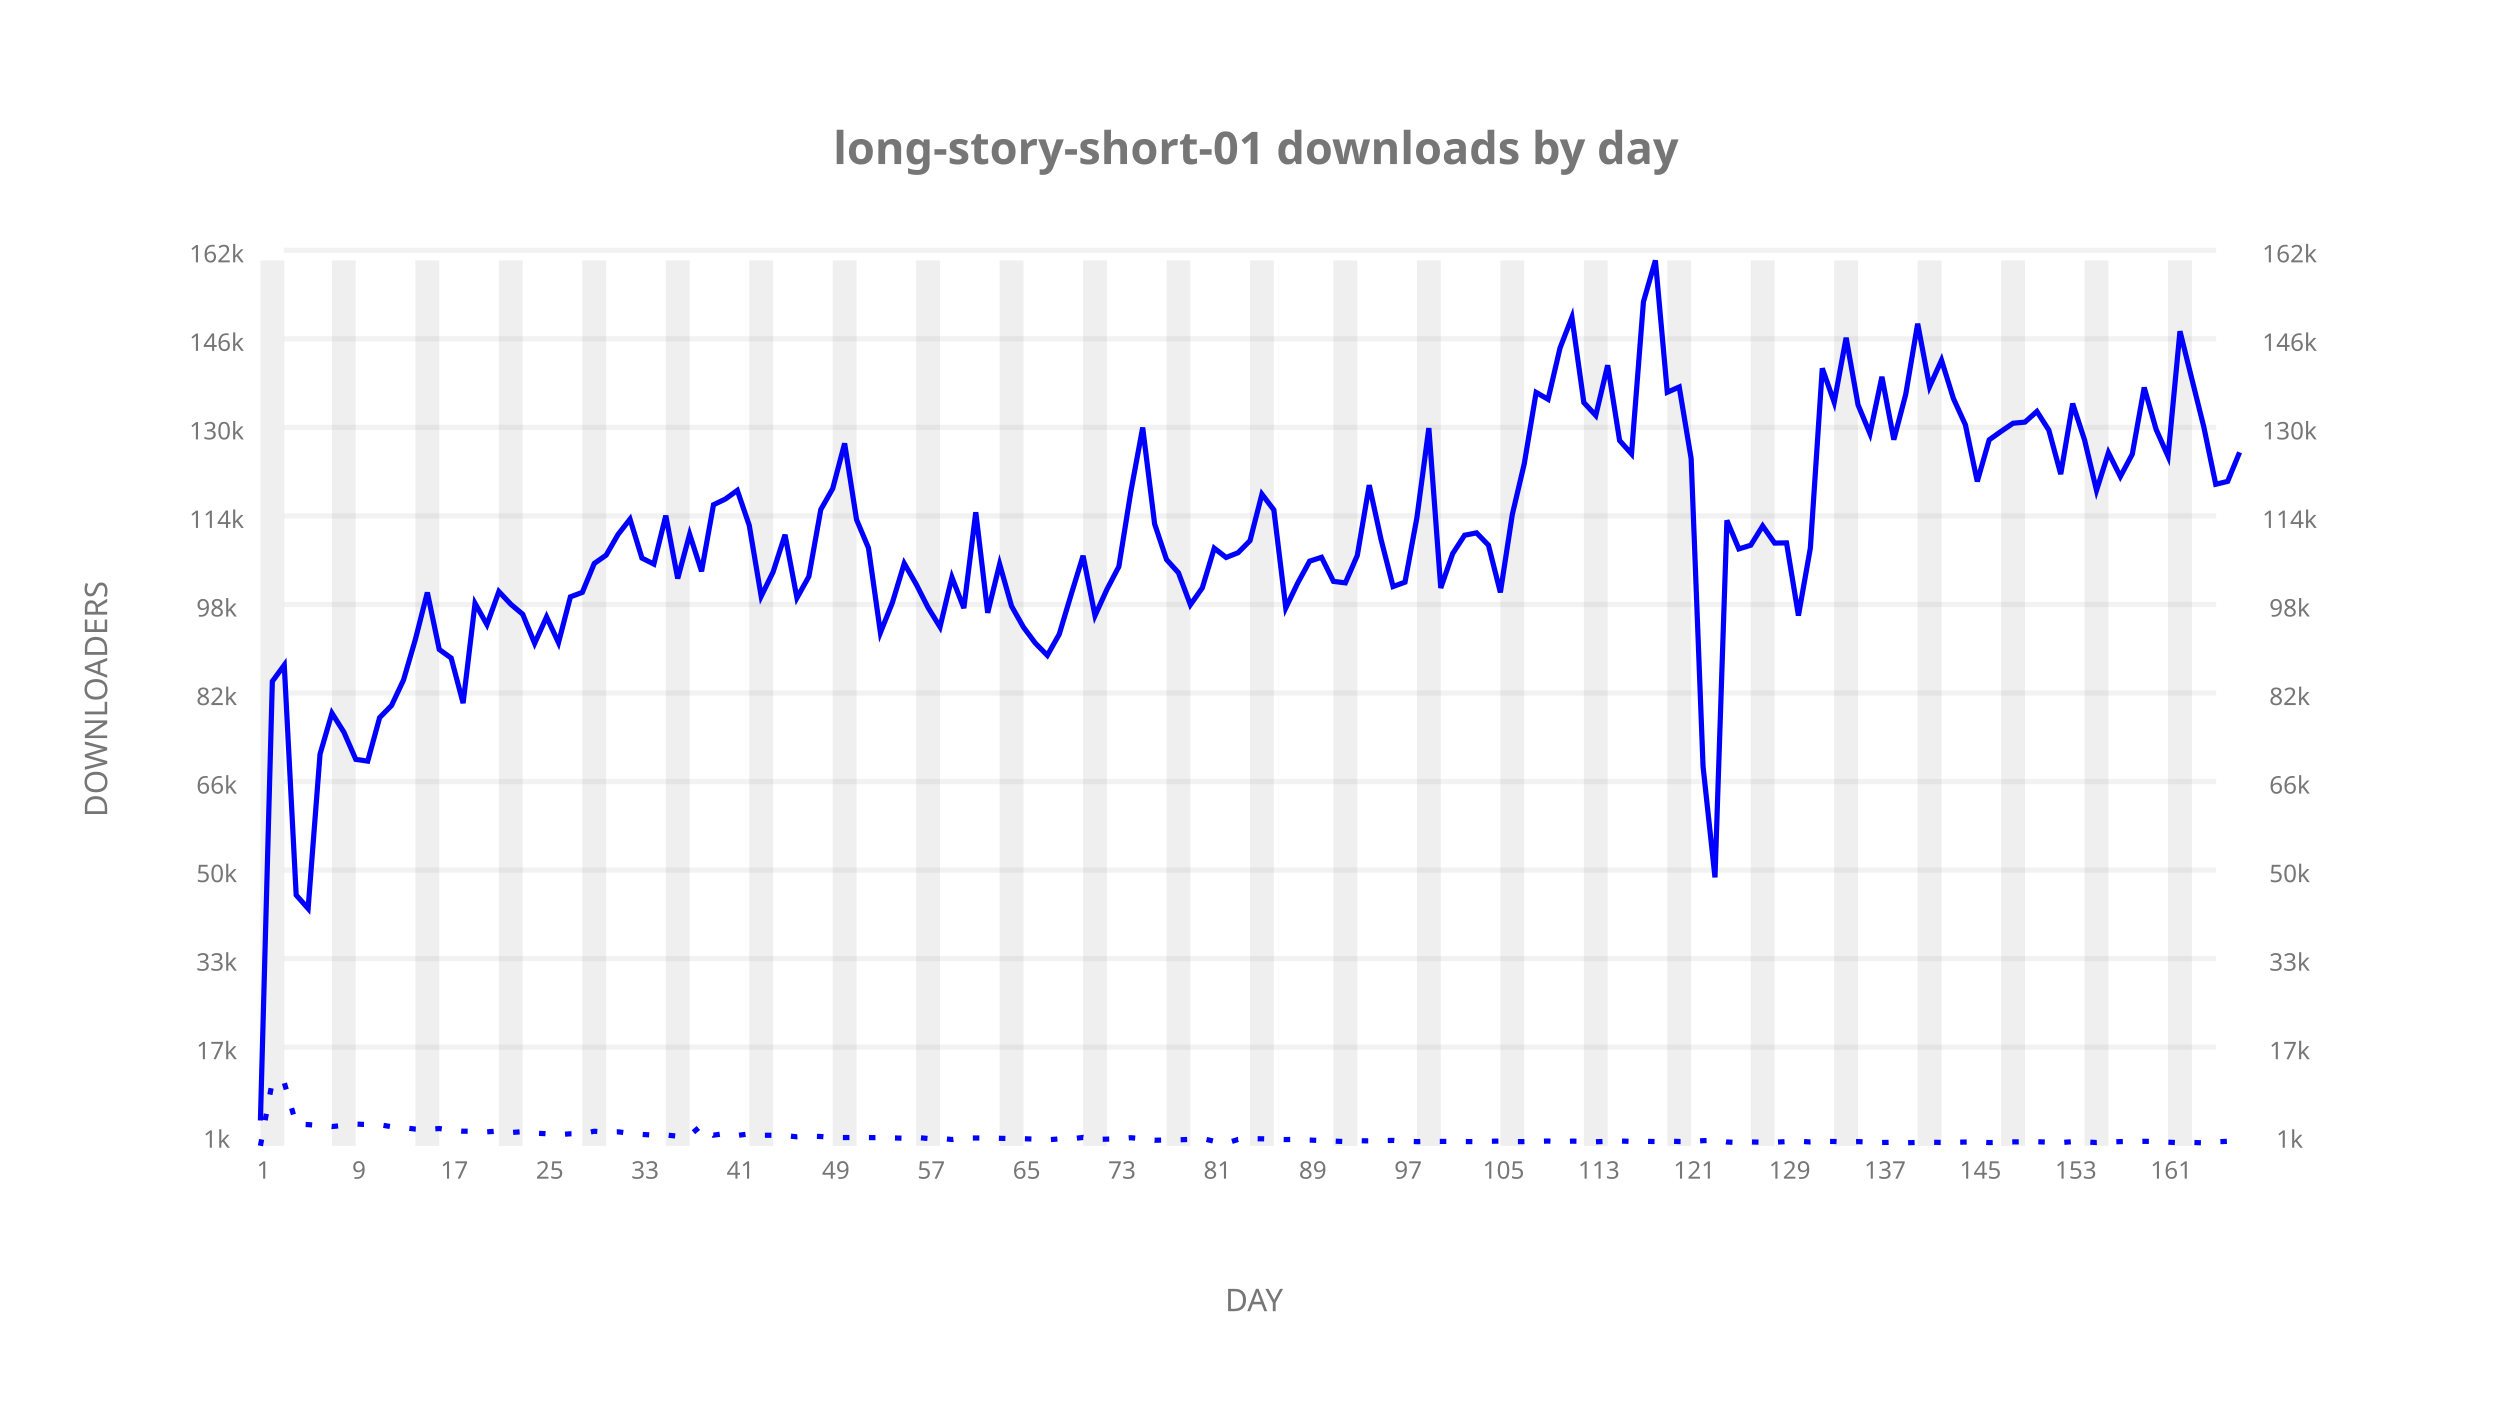
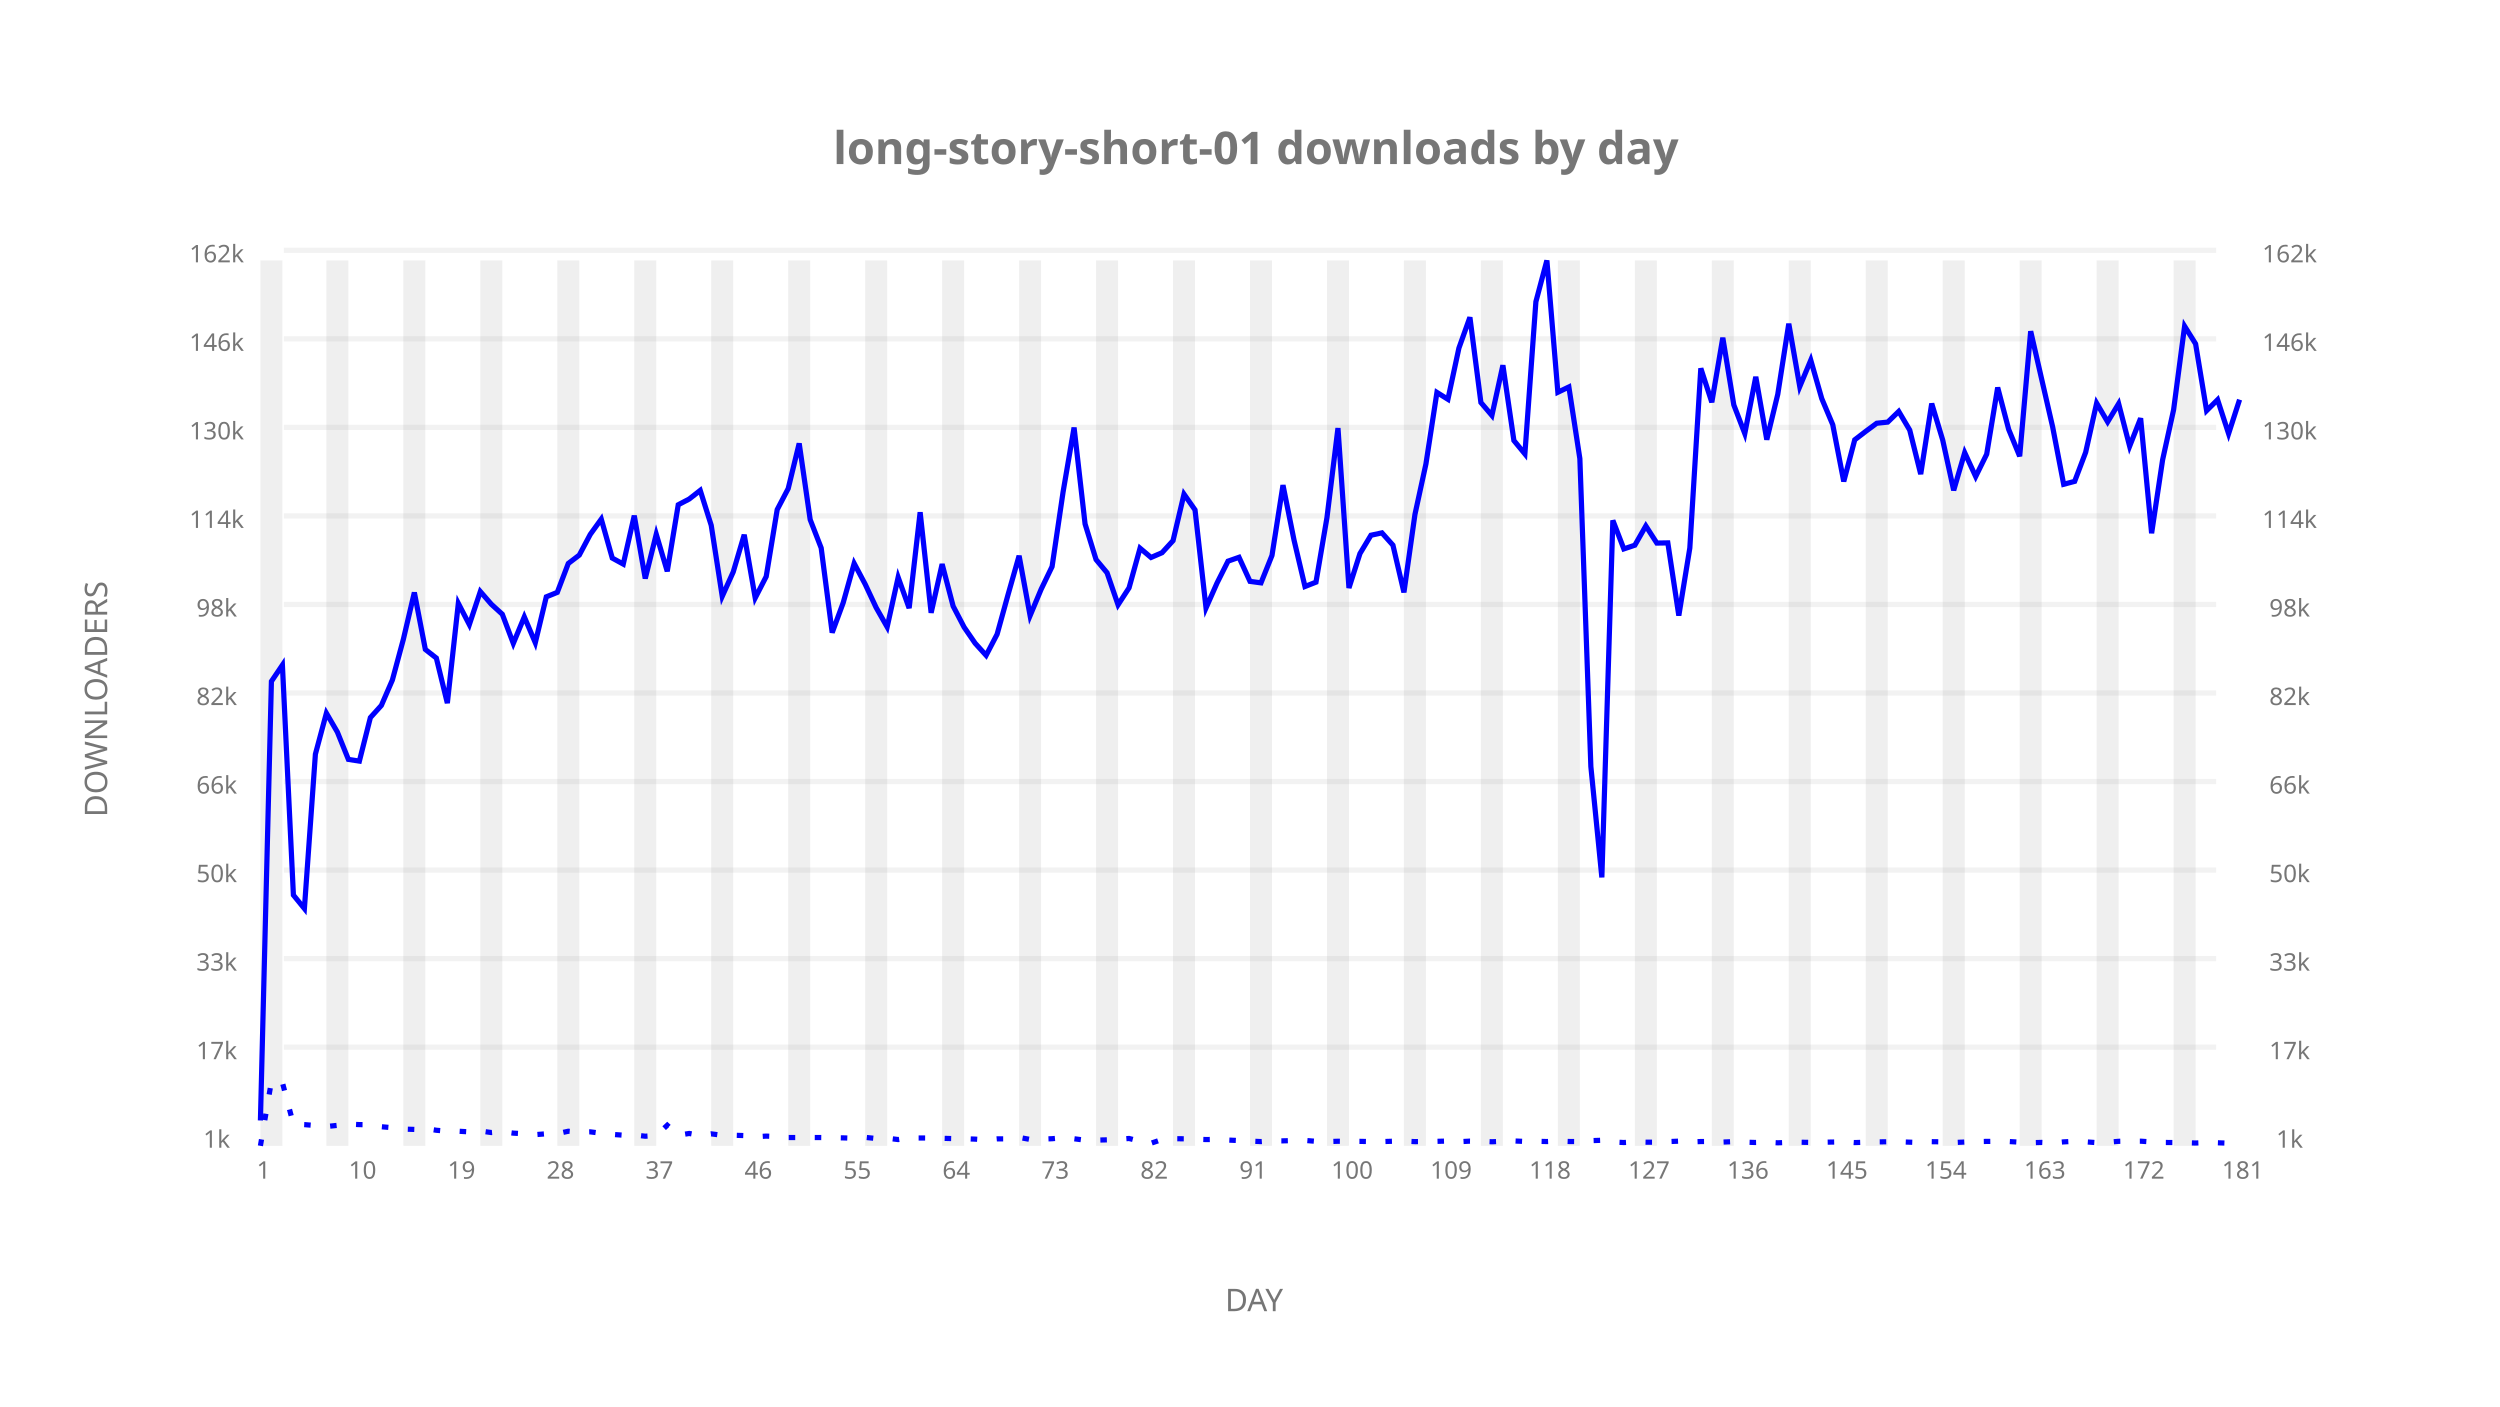
<svg xmlns="http://www.w3.org/2000/svg" xml:space="preserve" id="long-story-short-01-downloads-by-day-day" x="0px" y="0px" width="1920px" height="1080px" viewBox="0 0 1920 1080" enable-background="new 0 0 1920 1080" role="img">
  <g id="annotations">
    <text x="960" y="126" font-family="Atkinson Hyperlegible" font-size="26pt" text-anchor="middle" text-align="center" font-weight="600" font-style="normal" style="fill:rgb(118,118,118); fill-opacity:1; stroke:rgb(118,118,118); stroke-opacity:0; stroke-width:0.5"> long-story-short-01 downloads by day</text>
    <g id="axes-lines">
      <text x="960" y="1007" font-family="Atkinson Hyperlegible" font-size="18pt" text-anchor="middle" text-align="center" font-weight="500" font-style="normal" style="fill:rgb(118,118,118); fill-opacity:1; stroke:rgb(118,118,118); stroke-opacity:0; stroke-width:0.5"> DAY</text>
      <text x="73" y="540" font-family="Atkinson Hyperlegible" font-size="18pt" text-anchor="middle" text-align="center" dominant-baseline="central" font-weight="500" font-style="normal" style="fill:rgb(118,118,118); fill-opacity:1; stroke:rgb(118,118,118); stroke-opacity:0; stroke-width:0.5" transform="rotate(-90,73,540)"> DOWNLOADERS</text>
    </g>
    <g id="tic-y-label-lines">
      <line x1="218" y1="804.234" x2="1702" y2="804.234" style="fill:rgb(0,0,255); fill-opacity:0; stroke:rgb(242,242,242); stroke-opacity:1; stroke-width:4" />
      <line x1="218" y1="736.234" x2="1702" y2="736.234" style="fill:rgb(0,0,255); fill-opacity:0; stroke:rgb(242,242,242); stroke-opacity:1; stroke-width:4" />
      <line x1="218" y1="668.234" x2="1702" y2="668.234" style="fill:rgb(0,0,255); fill-opacity:0; stroke:rgb(242,242,242); stroke-opacity:1; stroke-width:4" />
      <line x1="218" y1="600.234" x2="1702" y2="600.234" style="fill:rgb(0,0,255); fill-opacity:0; stroke:rgb(242,242,242); stroke-opacity:1; stroke-width:4" />
      <line x1="218" y1="532.234" x2="1702" y2="532.234" style="fill:rgb(0,0,255); fill-opacity:0; stroke:rgb(242,242,242); stroke-opacity:1; stroke-width:4" />
      <line x1="218" y1="464.234" x2="1702" y2="464.234" style="fill:rgb(0,0,255); fill-opacity:0; stroke:rgb(242,242,242); stroke-opacity:1; stroke-width:4" />
      <line x1="218" y1="396.234" x2="1702" y2="396.234" style="fill:rgb(0,0,255); fill-opacity:0; stroke:rgb(242,242,242); stroke-opacity:1; stroke-width:4" />
      <line x1="218" y1="328.234" x2="1702" y2="328.234" style="fill:rgb(0,0,255); fill-opacity:0; stroke:rgb(242,242,242); stroke-opacity:1; stroke-width:4" />
      <line x1="218" y1="260.234" x2="1702" y2="260.234" style="fill:rgb(0,0,255); fill-opacity:0; stroke:rgb(242,242,242); stroke-opacity:1; stroke-width:4" />
      <line x1="218" y1="192.234" x2="1702" y2="192.234" style="fill:rgb(0,0,255); fill-opacity:0; stroke:rgb(242,242,242); stroke-opacity:1; stroke-width:4" />
    </g>
    <g id="tic-x-labels">
      <text x="200" y="898" font-family="Atkinson Hyperlegible" font-size="14pt" text-anchor="middle" text-align="center" dominant-baseline="central" font-weight="400" font-style="normal" style="fill:rgb(118,118,118); fill-opacity:1; stroke:rgb(118,118,118); stroke-opacity:0; stroke-width:0.5"> 1</text>
-       <text x="273.253" y="898" font-family="Atkinson Hyperlegible" font-size="14pt" text-anchor="middle" text-align="center" dominant-baseline="central" font-weight="400" font-style="normal" style="fill:rgb(118,118,118); fill-opacity:1; stroke:rgb(118,118,118); stroke-opacity:0; stroke-width:0.5"> 9</text>
-       <text x="346.506" y="898" font-family="Atkinson Hyperlegible" font-size="14pt" text-anchor="middle" text-align="center" dominant-baseline="central" font-weight="400" font-style="normal" style="fill:rgb(118,118,118); fill-opacity:1; stroke:rgb(118,118,118); stroke-opacity:0; stroke-width:0.5"> 17</text>
-       <text x="419.759" y="898" font-family="Atkinson Hyperlegible" font-size="14pt" text-anchor="middle" text-align="center" dominant-baseline="central" font-weight="400" font-style="normal" style="fill:rgb(118,118,118); fill-opacity:1; stroke:rgb(118,118,118); stroke-opacity:0; stroke-width:0.5"> 25</text>
-       <text x="493.012" y="898" font-family="Atkinson Hyperlegible" font-size="14pt" text-anchor="middle" text-align="center" dominant-baseline="central" font-weight="400" font-style="normal" style="fill:rgb(118,118,118); fill-opacity:1; stroke:rgb(118,118,118); stroke-opacity:0; stroke-width:0.5"> 33</text>
-       <text x="566.265" y="898" font-family="Atkinson Hyperlegible" font-size="14pt" text-anchor="middle" text-align="center" dominant-baseline="central" font-weight="400" font-style="normal" style="fill:rgb(118,118,118); fill-opacity:1; stroke:rgb(118,118,118); stroke-opacity:0; stroke-width:0.5"> 41</text>
-       <text x="639.518" y="898" font-family="Atkinson Hyperlegible" font-size="14pt" text-anchor="middle" text-align="center" dominant-baseline="central" font-weight="400" font-style="normal" style="fill:rgb(118,118,118); fill-opacity:1; stroke:rgb(118,118,118); stroke-opacity:0; stroke-width:0.5"> 49</text>
-       <text x="712.771" y="898" font-family="Atkinson Hyperlegible" font-size="14pt" text-anchor="middle" text-align="center" dominant-baseline="central" font-weight="400" font-style="normal" style="fill:rgb(118,118,118); fill-opacity:1; stroke:rgb(118,118,118); stroke-opacity:0; stroke-width:0.5"> 57</text>
-       <text x="786.024" y="898" font-family="Atkinson Hyperlegible" font-size="14pt" text-anchor="middle" text-align="center" dominant-baseline="central" font-weight="400" font-style="normal" style="fill:rgb(118,118,118); fill-opacity:1; stroke:rgb(118,118,118); stroke-opacity:0; stroke-width:0.5"> 65</text>
-       <text x="859.277" y="898" font-family="Atkinson Hyperlegible" font-size="14pt" text-anchor="middle" text-align="center" dominant-baseline="central" font-weight="400" font-style="normal" style="fill:rgb(118,118,118); fill-opacity:1; stroke:rgb(118,118,118); stroke-opacity:0; stroke-width:0.5"> 73</text>
-       <text x="932.53" y="898" font-family="Atkinson Hyperlegible" font-size="14pt" text-anchor="middle" text-align="center" dominant-baseline="central" font-weight="400" font-style="normal" style="fill:rgb(118,118,118); fill-opacity:1; stroke:rgb(118,118,118); stroke-opacity:0; stroke-width:0.5"> 81</text>
-       <text x="1005.783" y="898" font-family="Atkinson Hyperlegible" font-size="14pt" text-anchor="middle" text-align="center" dominant-baseline="central" font-weight="400" font-style="normal" style="fill:rgb(118,118,118); fill-opacity:1; stroke:rgb(118,118,118); stroke-opacity:0; stroke-width:0.5"> 89</text>
-       <text x="1079.036" y="898" font-family="Atkinson Hyperlegible" font-size="14pt" text-anchor="middle" text-align="center" dominant-baseline="central" font-weight="400" font-style="normal" style="fill:rgb(118,118,118); fill-opacity:1; stroke:rgb(118,118,118); stroke-opacity:0; stroke-width:0.5"> 97</text>
-       <text x="1152.289" y="898" font-family="Atkinson Hyperlegible" font-size="14pt" text-anchor="middle" text-align="center" dominant-baseline="central" font-weight="400" font-style="normal" style="fill:rgb(118,118,118); fill-opacity:1; stroke:rgb(118,118,118); stroke-opacity:0; stroke-width:0.5"> 105</text>
-       <text x="1225.542" y="898" font-family="Atkinson Hyperlegible" font-size="14pt" text-anchor="middle" text-align="center" dominant-baseline="central" font-weight="400" font-style="normal" style="fill:rgb(118,118,118); fill-opacity:1; stroke:rgb(118,118,118); stroke-opacity:0; stroke-width:0.5"> 113</text>
-       <text x="1298.795" y="898" font-family="Atkinson Hyperlegible" font-size="14pt" text-anchor="middle" text-align="center" dominant-baseline="central" font-weight="400" font-style="normal" style="fill:rgb(118,118,118); fill-opacity:1; stroke:rgb(118,118,118); stroke-opacity:0; stroke-width:0.5"> 121</text>
-       <text x="1372.048" y="898" font-family="Atkinson Hyperlegible" font-size="14pt" text-anchor="middle" text-align="center" dominant-baseline="central" font-weight="400" font-style="normal" style="fill:rgb(118,118,118); fill-opacity:1; stroke:rgb(118,118,118); stroke-opacity:0; stroke-width:0.5"> 129</text>
-       <text x="1445.301" y="898" font-family="Atkinson Hyperlegible" font-size="14pt" text-anchor="middle" text-align="center" dominant-baseline="central" font-weight="400" font-style="normal" style="fill:rgb(118,118,118); fill-opacity:1; stroke:rgb(118,118,118); stroke-opacity:0; stroke-width:0.5"> 137</text>
-       <text x="1518.554" y="898" font-family="Atkinson Hyperlegible" font-size="14pt" text-anchor="middle" text-align="center" dominant-baseline="central" font-weight="400" font-style="normal" style="fill:rgb(118,118,118); fill-opacity:1; stroke:rgb(118,118,118); stroke-opacity:0; stroke-width:0.5"> 145</text>
-       <text x="1591.807" y="898" font-family="Atkinson Hyperlegible" font-size="14pt" text-anchor="middle" text-align="center" dominant-baseline="central" font-weight="400" font-style="normal" style="fill:rgb(118,118,118); fill-opacity:1; stroke:rgb(118,118,118); stroke-opacity:0; stroke-width:0.5"> 153</text>
-       <text x="1665.06" y="898" font-family="Atkinson Hyperlegible" font-size="14pt" text-anchor="middle" text-align="center" dominant-baseline="central" font-weight="400" font-style="normal" style="fill:rgb(118,118,118); fill-opacity:1; stroke:rgb(118,118,118); stroke-opacity:0; stroke-width:0.5"> 161</text>
+       <text x="276" y="898" font-family="Atkinson Hyperlegible" font-size="14pt" text-anchor="middle" text-align="center" dominant-baseline="central" font-weight="400" font-style="normal" style="fill:rgb(118,118,118); fill-opacity:1; stroke:rgb(118,118,118); stroke-opacity:0; stroke-width:0.5"> 10</text>
+       <text x="352" y="898" font-family="Atkinson Hyperlegible" font-size="14pt" text-anchor="middle" text-align="center" dominant-baseline="central" font-weight="400" font-style="normal" style="fill:rgb(118,118,118); fill-opacity:1; stroke:rgb(118,118,118); stroke-opacity:0; stroke-width:0.5"> 19</text>
+       <text x="428" y="898" font-family="Atkinson Hyperlegible" font-size="14pt" text-anchor="middle" text-align="center" dominant-baseline="central" font-weight="400" font-style="normal" style="fill:rgb(118,118,118); fill-opacity:1; stroke:rgb(118,118,118); stroke-opacity:0; stroke-width:0.5"> 28</text>
+       <text x="504" y="898" font-family="Atkinson Hyperlegible" font-size="14pt" text-anchor="middle" text-align="center" dominant-baseline="central" font-weight="400" font-style="normal" style="fill:rgb(118,118,118); fill-opacity:1; stroke:rgb(118,118,118); stroke-opacity:0; stroke-width:0.5"> 37</text>
+       <text x="580" y="898" font-family="Atkinson Hyperlegible" font-size="14pt" text-anchor="middle" text-align="center" dominant-baseline="central" font-weight="400" font-style="normal" style="fill:rgb(118,118,118); fill-opacity:1; stroke:rgb(118,118,118); stroke-opacity:0; stroke-width:0.5"> 46</text>
+       <text x="656" y="898" font-family="Atkinson Hyperlegible" font-size="14pt" text-anchor="middle" text-align="center" dominant-baseline="central" font-weight="400" font-style="normal" style="fill:rgb(118,118,118); fill-opacity:1; stroke:rgb(118,118,118); stroke-opacity:0; stroke-width:0.5"> 55</text>
+       <text x="732" y="898" font-family="Atkinson Hyperlegible" font-size="14pt" text-anchor="middle" text-align="center" dominant-baseline="central" font-weight="400" font-style="normal" style="fill:rgb(118,118,118); fill-opacity:1; stroke:rgb(118,118,118); stroke-opacity:0; stroke-width:0.5"> 64</text>
+       <text x="808" y="898" font-family="Atkinson Hyperlegible" font-size="14pt" text-anchor="middle" text-align="center" dominant-baseline="central" font-weight="400" font-style="normal" style="fill:rgb(118,118,118); fill-opacity:1; stroke:rgb(118,118,118); stroke-opacity:0; stroke-width:0.5"> 73</text>
+       <text x="884" y="898" font-family="Atkinson Hyperlegible" font-size="14pt" text-anchor="middle" text-align="center" dominant-baseline="central" font-weight="400" font-style="normal" style="fill:rgb(118,118,118); fill-opacity:1; stroke:rgb(118,118,118); stroke-opacity:0; stroke-width:0.5"> 82</text>
+       <text x="960" y="898" font-family="Atkinson Hyperlegible" font-size="14pt" text-anchor="middle" text-align="center" dominant-baseline="central" font-weight="400" font-style="normal" style="fill:rgb(118,118,118); fill-opacity:1; stroke:rgb(118,118,118); stroke-opacity:0; stroke-width:0.5"> 91</text>
+       <text x="1036" y="898" font-family="Atkinson Hyperlegible" font-size="14pt" text-anchor="middle" text-align="center" dominant-baseline="central" font-weight="400" font-style="normal" style="fill:rgb(118,118,118); fill-opacity:1; stroke:rgb(118,118,118); stroke-opacity:0; stroke-width:0.5"> 100</text>
+       <text x="1112" y="898" font-family="Atkinson Hyperlegible" font-size="14pt" text-anchor="middle" text-align="center" dominant-baseline="central" font-weight="400" font-style="normal" style="fill:rgb(118,118,118); fill-opacity:1; stroke:rgb(118,118,118); stroke-opacity:0; stroke-width:0.5"> 109</text>
+       <text x="1188" y="898" font-family="Atkinson Hyperlegible" font-size="14pt" text-anchor="middle" text-align="center" dominant-baseline="central" font-weight="400" font-style="normal" style="fill:rgb(118,118,118); fill-opacity:1; stroke:rgb(118,118,118); stroke-opacity:0; stroke-width:0.5"> 118</text>
+       <text x="1264" y="898" font-family="Atkinson Hyperlegible" font-size="14pt" text-anchor="middle" text-align="center" dominant-baseline="central" font-weight="400" font-style="normal" style="fill:rgb(118,118,118); fill-opacity:1; stroke:rgb(118,118,118); stroke-opacity:0; stroke-width:0.5"> 127</text>
+       <text x="1340" y="898" font-family="Atkinson Hyperlegible" font-size="14pt" text-anchor="middle" text-align="center" dominant-baseline="central" font-weight="400" font-style="normal" style="fill:rgb(118,118,118); fill-opacity:1; stroke:rgb(118,118,118); stroke-opacity:0; stroke-width:0.5"> 136</text>
+       <text x="1416" y="898" font-family="Atkinson Hyperlegible" font-size="14pt" text-anchor="middle" text-align="center" dominant-baseline="central" font-weight="400" font-style="normal" style="fill:rgb(118,118,118); fill-opacity:1; stroke:rgb(118,118,118); stroke-opacity:0; stroke-width:0.5"> 145</text>
+       <text x="1492" y="898" font-family="Atkinson Hyperlegible" font-size="14pt" text-anchor="middle" text-align="center" dominant-baseline="central" font-weight="400" font-style="normal" style="fill:rgb(118,118,118); fill-opacity:1; stroke:rgb(118,118,118); stroke-opacity:0; stroke-width:0.5"> 154</text>
+       <text x="1568" y="898" font-family="Atkinson Hyperlegible" font-size="14pt" text-anchor="middle" text-align="center" dominant-baseline="central" font-weight="400" font-style="normal" style="fill:rgb(118,118,118); fill-opacity:1; stroke:rgb(118,118,118); stroke-opacity:0; stroke-width:0.5"> 163</text>
+       <text x="1644" y="898" font-family="Atkinson Hyperlegible" font-size="14pt" text-anchor="middle" text-align="center" dominant-baseline="central" font-weight="400" font-style="normal" style="fill:rgb(118,118,118); fill-opacity:1; stroke:rgb(118,118,118); stroke-opacity:0; stroke-width:0.5"> 172</text>
+       <text x="1720" y="898" font-family="Atkinson Hyperlegible" font-size="14pt" text-anchor="middle" text-align="center" dominant-baseline="central" font-weight="400" font-style="normal" style="fill:rgb(118,118,118); fill-opacity:1; stroke:rgb(118,118,118); stroke-opacity:0; stroke-width:0.5"> 181</text>
    </g>
    <g id="tic-y-labels">
      <text x="164" y="874.234" font-family="Atkinson Hyperlegible" font-size="14pt" text-anchor="middle" text-align="center" dominant-baseline="central" font-weight="400" font-style="normal" style="fill:rgb(118,118,118); fill-opacity:1; stroke:rgb(118,118,118); stroke-opacity:0; stroke-width:0.5"> 1k</text>
      <text x="1756" y="874.234" font-family="Atkinson Hyperlegible" font-size="14pt" text-anchor="middle" text-align="center" dominant-baseline="central" font-weight="400" font-style="normal" style="fill:rgb(118,118,118); fill-opacity:1; stroke:rgb(118,118,118); stroke-opacity:0; stroke-width:0.5"> 1k</text>
      <text x="164" y="806.234" font-family="Atkinson Hyperlegible" font-size="14pt" text-anchor="middle" text-align="center" dominant-baseline="central" font-weight="400" font-style="normal" style="fill:rgb(118,118,118); fill-opacity:1; stroke:rgb(118,118,118); stroke-opacity:0; stroke-width:0.5"> 17k</text>
      <text x="1756" y="806.234" font-family="Atkinson Hyperlegible" font-size="14pt" text-anchor="middle" text-align="center" dominant-baseline="central" font-weight="400" font-style="normal" style="fill:rgb(118,118,118); fill-opacity:1; stroke:rgb(118,118,118); stroke-opacity:0; stroke-width:0.5"> 17k</text>
      <text x="164" y="738.234" font-family="Atkinson Hyperlegible" font-size="14pt" text-anchor="middle" text-align="center" dominant-baseline="central" font-weight="400" font-style="normal" style="fill:rgb(118,118,118); fill-opacity:1; stroke:rgb(118,118,118); stroke-opacity:0; stroke-width:0.5"> 33k</text>
      <text x="1756" y="738.234" font-family="Atkinson Hyperlegible" font-size="14pt" text-anchor="middle" text-align="center" dominant-baseline="central" font-weight="400" font-style="normal" style="fill:rgb(118,118,118); fill-opacity:1; stroke:rgb(118,118,118); stroke-opacity:0; stroke-width:0.5"> 33k</text>
      <text x="164" y="670.234" font-family="Atkinson Hyperlegible" font-size="14pt" text-anchor="middle" text-align="center" dominant-baseline="central" font-weight="400" font-style="normal" style="fill:rgb(118,118,118); fill-opacity:1; stroke:rgb(118,118,118); stroke-opacity:0; stroke-width:0.5"> 50k</text>
      <text x="1756" y="670.234" font-family="Atkinson Hyperlegible" font-size="14pt" text-anchor="middle" text-align="center" dominant-baseline="central" font-weight="400" font-style="normal" style="fill:rgb(118,118,118); fill-opacity:1; stroke:rgb(118,118,118); stroke-opacity:0; stroke-width:0.5"> 50k</text>
      <text x="164" y="602.234" font-family="Atkinson Hyperlegible" font-size="14pt" text-anchor="middle" text-align="center" dominant-baseline="central" font-weight="400" font-style="normal" style="fill:rgb(118,118,118); fill-opacity:1; stroke:rgb(118,118,118); stroke-opacity:0; stroke-width:0.5"> 66k</text>
      <text x="1756" y="602.234" font-family="Atkinson Hyperlegible" font-size="14pt" text-anchor="middle" text-align="center" dominant-baseline="central" font-weight="400" font-style="normal" style="fill:rgb(118,118,118); fill-opacity:1; stroke:rgb(118,118,118); stroke-opacity:0; stroke-width:0.5"> 66k</text>
      <text x="164" y="534.234" font-family="Atkinson Hyperlegible" font-size="14pt" text-anchor="middle" text-align="center" dominant-baseline="central" font-weight="400" font-style="normal" style="fill:rgb(118,118,118); fill-opacity:1; stroke:rgb(118,118,118); stroke-opacity:0; stroke-width:0.5"> 82k</text>
      <text x="1756" y="534.234" font-family="Atkinson Hyperlegible" font-size="14pt" text-anchor="middle" text-align="center" dominant-baseline="central" font-weight="400" font-style="normal" style="fill:rgb(118,118,118); fill-opacity:1; stroke:rgb(118,118,118); stroke-opacity:0; stroke-width:0.5"> 82k</text>
      <text x="164" y="466.234" font-family="Atkinson Hyperlegible" font-size="14pt" text-anchor="middle" text-align="center" dominant-baseline="central" font-weight="400" font-style="normal" style="fill:rgb(118,118,118); fill-opacity:1; stroke:rgb(118,118,118); stroke-opacity:0; stroke-width:0.5"> 98k</text>
      <text x="1756" y="466.234" font-family="Atkinson Hyperlegible" font-size="14pt" text-anchor="middle" text-align="center" dominant-baseline="central" font-weight="400" font-style="normal" style="fill:rgb(118,118,118); fill-opacity:1; stroke:rgb(118,118,118); stroke-opacity:0; stroke-width:0.5"> 98k</text>
      <text x="164" y="398.234" font-family="Atkinson Hyperlegible" font-size="14pt" text-anchor="middle" text-align="center" dominant-baseline="central" font-weight="400" font-style="normal" style="fill:rgb(118,118,118); fill-opacity:1; stroke:rgb(118,118,118); stroke-opacity:0; stroke-width:0.5"> 114k</text>
      <text x="1756" y="398.234" font-family="Atkinson Hyperlegible" font-size="14pt" text-anchor="middle" text-align="center" dominant-baseline="central" font-weight="400" font-style="normal" style="fill:rgb(118,118,118); fill-opacity:1; stroke:rgb(118,118,118); stroke-opacity:0; stroke-width:0.5"> 114k</text>
      <text x="164" y="330.234" font-family="Atkinson Hyperlegible" font-size="14pt" text-anchor="middle" text-align="center" dominant-baseline="central" font-weight="400" font-style="normal" style="fill:rgb(118,118,118); fill-opacity:1; stroke:rgb(118,118,118); stroke-opacity:0; stroke-width:0.5"> 130k</text>
      <text x="1756" y="330.234" font-family="Atkinson Hyperlegible" font-size="14pt" text-anchor="middle" text-align="center" dominant-baseline="central" font-weight="400" font-style="normal" style="fill:rgb(118,118,118); fill-opacity:1; stroke:rgb(118,118,118); stroke-opacity:0; stroke-width:0.5"> 130k</text>
      <text x="164" y="262.234" font-family="Atkinson Hyperlegible" font-size="14pt" text-anchor="middle" text-align="center" dominant-baseline="central" font-weight="400" font-style="normal" style="fill:rgb(118,118,118); fill-opacity:1; stroke:rgb(118,118,118); stroke-opacity:0; stroke-width:0.5"> 146k</text>
      <text x="1756" y="262.234" font-family="Atkinson Hyperlegible" font-size="14pt" text-anchor="middle" text-align="center" dominant-baseline="central" font-weight="400" font-style="normal" style="fill:rgb(118,118,118); fill-opacity:1; stroke:rgb(118,118,118); stroke-opacity:0; stroke-width:0.5"> 146k</text>
      <text x="164" y="194.234" font-family="Atkinson Hyperlegible" font-size="14pt" text-anchor="middle" text-align="center" dominant-baseline="central" font-weight="400" font-style="normal" style="fill:rgb(118,118,118); fill-opacity:1; stroke:rgb(118,118,118); stroke-opacity:0; stroke-width:0.5"> 162k</text>
      <text x="1756" y="194.234" font-family="Atkinson Hyperlegible" font-size="14pt" text-anchor="middle" text-align="center" dominant-baseline="central" font-weight="400" font-style="normal" style="fill:rgb(118,118,118); fill-opacity:1; stroke:rgb(118,118,118); stroke-opacity:0; stroke-width:0.5"> 162k</text>
    </g>
  </g>
  <g id="weekend-bands-long-story-short-01 downloads by day">
-     <rect x="200" y="200" width="18.313" height="680" style="fill:rgb(148,148,148); fill-opacity:0.15; stroke:rgb(148,148,148); stroke-opacity:0; stroke-width:0" />
-     <rect x="254.94" y="200" width="18.313" height="680" style="fill:rgb(148,148,148); fill-opacity:0.15; stroke:rgb(148,148,148); stroke-opacity:0; stroke-width:0" />
-     <rect x="319.036" y="200" width="18.313" height="680" style="fill:rgb(148,148,148); fill-opacity:0.15; stroke:rgb(148,148,148); stroke-opacity:0; stroke-width:0" />
-     <rect x="383.133" y="200" width="18.313" height="680" style="fill:rgb(148,148,148); fill-opacity:0.15; stroke:rgb(148,148,148); stroke-opacity:0; stroke-width:0" />
-     <rect x="447.229" y="200" width="18.313" height="680" style="fill:rgb(148,148,148); fill-opacity:0.15; stroke:rgb(148,148,148); stroke-opacity:0; stroke-width:0" />
-     <rect x="511.325" y="200" width="18.313" height="680" style="fill:rgb(148,148,148); fill-opacity:0.15; stroke:rgb(148,148,148); stroke-opacity:0; stroke-width:0" />
-     <rect x="575.422" y="200" width="18.313" height="680" style="fill:rgb(148,148,148); fill-opacity:0.15; stroke:rgb(148,148,148); stroke-opacity:0; stroke-width:0" />
-     <rect x="639.518" y="200" width="18.313" height="680" style="fill:rgb(148,148,148); fill-opacity:0.15; stroke:rgb(148,148,148); stroke-opacity:0; stroke-width:0" />
-     <rect x="703.614" y="200" width="18.313" height="680" style="fill:rgb(148,148,148); fill-opacity:0.15; stroke:rgb(148,148,148); stroke-opacity:0; stroke-width:0" />
-     <rect x="767.711" y="200" width="18.313" height="680" style="fill:rgb(148,148,148); fill-opacity:0.15; stroke:rgb(148,148,148); stroke-opacity:0; stroke-width:0" />
-     <rect x="831.807" y="200" width="18.313" height="680" style="fill:rgb(148,148,148); fill-opacity:0.15; stroke:rgb(148,148,148); stroke-opacity:0; stroke-width:0" />
-     <rect x="895.904" y="200" width="18.313" height="680" style="fill:rgb(148,148,148); fill-opacity:0.15; stroke:rgb(148,148,148); stroke-opacity:0; stroke-width:0" />
-     <rect x="960" y="200" width="18.313" height="680" style="fill:rgb(148,148,148); fill-opacity:0.15; stroke:rgb(148,148,148); stroke-opacity:0; stroke-width:0" />
-     <rect x="1024.096" y="200" width="18.313" height="680" style="fill:rgb(148,148,148); fill-opacity:0.15; stroke:rgb(148,148,148); stroke-opacity:0; stroke-width:0" />
-     <rect x="1088.193" y="200" width="18.313" height="680" style="fill:rgb(148,148,148); fill-opacity:0.15; stroke:rgb(148,148,148); stroke-opacity:0; stroke-width:0" />
-     <rect x="1152.289" y="200" width="18.313" height="680" style="fill:rgb(148,148,148); fill-opacity:0.15; stroke:rgb(148,148,148); stroke-opacity:0; stroke-width:0" />
-     <rect x="1216.386" y="200" width="18.313" height="680" style="fill:rgb(148,148,148); fill-opacity:0.15; stroke:rgb(148,148,148); stroke-opacity:0; stroke-width:0" />
-     <rect x="1280.482" y="200" width="18.313" height="680" style="fill:rgb(148,148,148); fill-opacity:0.15; stroke:rgb(148,148,148); stroke-opacity:0; stroke-width:0" />
-     <rect x="1344.578" y="200" width="18.313" height="680" style="fill:rgb(148,148,148); fill-opacity:0.15; stroke:rgb(148,148,148); stroke-opacity:0; stroke-width:0" />
-     <rect x="1408.675" y="200" width="18.313" height="680" style="fill:rgb(148,148,148); fill-opacity:0.15; stroke:rgb(148,148,148); stroke-opacity:0; stroke-width:0" />
-     <rect x="1472.771" y="200" width="18.313" height="680" style="fill:rgb(148,148,148); fill-opacity:0.15; stroke:rgb(148,148,148); stroke-opacity:0; stroke-width:0" />
-     <rect x="1536.867" y="200" width="18.313" height="680" style="fill:rgb(148,148,148); fill-opacity:0.15; stroke:rgb(148,148,148); stroke-opacity:0; stroke-width:0" />
-     <rect x="1600.964" y="200" width="18.313" height="680" style="fill:rgb(148,148,148); fill-opacity:0.15; stroke:rgb(148,148,148); stroke-opacity:0; stroke-width:0" />
-     <rect x="1665.06" y="200" width="18.313" height="680" style="fill:rgb(148,148,148); fill-opacity:0.15; stroke:rgb(148,148,148); stroke-opacity:0; stroke-width:0" />
+     <rect x="200" y="200" width="16.889" height="680" style="fill:rgb(148,148,148); fill-opacity:0.15; stroke:rgb(148,148,148); stroke-opacity:0; stroke-width:0" />
+     <rect x="250.667" y="200" width="16.889" height="680" style="fill:rgb(148,148,148); fill-opacity:0.15; stroke:rgb(148,148,148); stroke-opacity:0; stroke-width:0" />
+     <rect x="309.778" y="200" width="16.889" height="680" style="fill:rgb(148,148,148); fill-opacity:0.15; stroke:rgb(148,148,148); stroke-opacity:0; stroke-width:0" />
+     <rect x="368.889" y="200" width="16.889" height="680" style="fill:rgb(148,148,148); fill-opacity:0.15; stroke:rgb(148,148,148); stroke-opacity:0; stroke-width:0" />
+     <rect x="428" y="200" width="16.889" height="680" style="fill:rgb(148,148,148); fill-opacity:0.15; stroke:rgb(148,148,148); stroke-opacity:0; stroke-width:0" />
+     <rect x="487.111" y="200" width="16.889" height="680" style="fill:rgb(148,148,148); fill-opacity:0.15; stroke:rgb(148,148,148); stroke-opacity:0; stroke-width:0" />
+     <rect x="546.222" y="200" width="16.889" height="680" style="fill:rgb(148,148,148); fill-opacity:0.15; stroke:rgb(148,148,148); stroke-opacity:0; stroke-width:0" />
+     <rect x="605.333" y="200" width="16.889" height="680" style="fill:rgb(148,148,148); fill-opacity:0.15; stroke:rgb(148,148,148); stroke-opacity:0; stroke-width:0" />
+     <rect x="664.444" y="200" width="16.889" height="680" style="fill:rgb(148,148,148); fill-opacity:0.15; stroke:rgb(148,148,148); stroke-opacity:0; stroke-width:0" />
+     <rect x="723.556" y="200" width="16.889" height="680" style="fill:rgb(148,148,148); fill-opacity:0.15; stroke:rgb(148,148,148); stroke-opacity:0; stroke-width:0" />
+     <rect x="782.667" y="200" width="16.889" height="680" style="fill:rgb(148,148,148); fill-opacity:0.15; stroke:rgb(148,148,148); stroke-opacity:0; stroke-width:0" />
+     <rect x="841.778" y="200" width="16.889" height="680" style="fill:rgb(148,148,148); fill-opacity:0.15; stroke:rgb(148,148,148); stroke-opacity:0; stroke-width:0" />
+     <rect x="900.889" y="200" width="16.889" height="680" style="fill:rgb(148,148,148); fill-opacity:0.15; stroke:rgb(148,148,148); stroke-opacity:0; stroke-width:0" />
+     <rect x="960" y="200" width="16.889" height="680" style="fill:rgb(148,148,148); fill-opacity:0.15; stroke:rgb(148,148,148); stroke-opacity:0; stroke-width:0" />
+     <rect x="1019.111" y="200" width="16.889" height="680" style="fill:rgb(148,148,148); fill-opacity:0.15; stroke:rgb(148,148,148); stroke-opacity:0; stroke-width:0" />
+     <rect x="1078.222" y="200" width="16.889" height="680" style="fill:rgb(148,148,148); fill-opacity:0.15; stroke:rgb(148,148,148); stroke-opacity:0; stroke-width:0" />
+     <rect x="1137.333" y="200" width="16.889" height="680" style="fill:rgb(148,148,148); fill-opacity:0.15; stroke:rgb(148,148,148); stroke-opacity:0; stroke-width:0" />
+     <rect x="1196.444" y="200" width="16.889" height="680" style="fill:rgb(148,148,148); fill-opacity:0.15; stroke:rgb(148,148,148); stroke-opacity:0; stroke-width:0" />
+     <rect x="1255.556" y="200" width="16.889" height="680" style="fill:rgb(148,148,148); fill-opacity:0.15; stroke:rgb(148,148,148); stroke-opacity:0; stroke-width:0" />
+     <rect x="1314.667" y="200" width="16.889" height="680" style="fill:rgb(148,148,148); fill-opacity:0.15; stroke:rgb(148,148,148); stroke-opacity:0; stroke-width:0" />
+     <rect x="1373.778" y="200" width="16.889" height="680" style="fill:rgb(148,148,148); fill-opacity:0.15; stroke:rgb(148,148,148); stroke-opacity:0; stroke-width:0" />
+     <rect x="1432.889" y="200" width="16.889" height="680" style="fill:rgb(148,148,148); fill-opacity:0.15; stroke:rgb(148,148,148); stroke-opacity:0; stroke-width:0" />
+     <rect x="1492" y="200" width="16.889" height="680" style="fill:rgb(148,148,148); fill-opacity:0.15; stroke:rgb(148,148,148); stroke-opacity:0; stroke-width:0" />
+     <rect x="1551.111" y="200" width="16.889" height="680" style="fill:rgb(148,148,148); fill-opacity:0.15; stroke:rgb(148,148,148); stroke-opacity:0; stroke-width:0" />
+     <rect x="1610.222" y="200" width="16.889" height="680" style="fill:rgb(148,148,148); fill-opacity:0.15; stroke:rgb(148,148,148); stroke-opacity:0; stroke-width:0" />
+     <rect x="1669.333" y="200" width="16.889" height="680" style="fill:rgb(148,148,148); fill-opacity:0.15; stroke:rgb(148,148,148); stroke-opacity:0; stroke-width:0" />
  </g>
  <g id="polyline-long-story-short-01 downloads by day">
-     <polyline points="200,860.524 209.157,523.282 218.313,510.771 227.47,687.417 236.627,697.794 245.783,579.188 254.94,547.712 264.096,562.256 273.253,583.218 282.41,584.535 291.566,551.121 300.723,541.768 309.88,522.291 319.036,490.989 328.193,455.013 337.349,498.776 346.506,505.385 355.663,540.019 364.819,463.384 373.976,479.702 383.133,454.306 392.289,464.04 401.446,471.75 410.602,494.118 419.759,473.77 428.916,493.615 438.072,458.379 447.229,454.945 456.386,432.747 465.542,426.319 474.699,410.412 483.855,398.688 493.012,428.602 502.169,433.221 511.325,396 520.482,444.318 529.639,410.298 538.795,438.784 547.952,387.663 557.108,383.243 566.265,376.629 575.422,403.46 584.578,457.981 593.735,439.267 602.892,410.683 612.048,459.205 621.205,442.773 630.361,391.381 639.518,375.241 648.675,340.522 657.831,399.086 666.988,420.841 676.145,485.862 685.301,462.96 694.458,432.721 703.614,448.637 712.771,466.652 721.928,481.518 731.084,443.366 740.241,467.042 749.398,393.392 758.554,470.632 767.711,433.225 776.867,465.518 786.024,481.7 795.181,493.996 804.337,503.315 813.494,487.107 822.651,456.554 831.807,426.815 840.964,472.817 850.12,452.642 859.277,435.135 868.434,377.845 877.59,328.341 886.747,402.389 895.904,429.757 905.06,439.894 914.217,464.48 923.373,451.482 932.53,421.027 941.687,428.14 950.843,424.478 960,415.235 969.157,379.517 978.313,391.597 987.47,466.881 996.627,447.79 1005.78,430.977 1014.94,428.009 1024.1,446.49 1033.25,447.633 1042.41,426.561 1051.57,372.586 1060.72,414.629 1069.88,450.445 1079.04,447.1 1088.19,397.478 1097.35,328.764 1106.51,451.567 1115.66,425.147 1124.82,411.06 1133.98,409.244 1143.13,418.698 1152.29,454.958 1161.45,395.128 1170.6,356.306 1179.76,301.383 1188.92,306.65 1198.07,267.346 1207.23,243.691 1216.39,309.127 1225.54,319.068 1234.7,280.509 1243.86,338.333 1253.01,348.588 1262.17,231.738 1271.33,200 1280.48,301.26 1289.64,297.195 1298.8,352.242 1307.95,588.727 1317.11,673.843 1326.27,399.645 1335.42,421.556 1344.58,418.719 1353.73,403.93 1362.89,417.077 1372.05,416.937 1381.2,472.779 1390.36,420.892 1399.52,282.876 1408.67,308.953 1417.83,259.373 1426.99,310.964 1436.14,332.981 1445.3,289.38 1454.46,337.672 1463.61,302.818 1472.77,248.594 1481.93,296.895 1491.08,276.614 1500.24,306.129 1509.4,326.203 1518.55,369.766 1527.71,337.778 1536.87,331.283 1546.02,325.055 1555.18,324.17 1564.34,315.986 1573.49,330.31 1582.65,364.131 1591.81,309.919 1600.96,337.973 1610.12,376.583 1619.28,347.648 1628.43,365.985 1637.59,348.812 1646.75,297.585 1655.9,329.801 1665.06,350.417 1674.22,254.386 1683.37,291.217 1692.53,327.93 1701.69,371.93 1710.84,369.694 1720,347.394 " style="fill:rgb(0,0,255); fill-opacity:0; stroke:rgb(0,0,255); stroke-opacity:1; stroke-width:4" />
+     <polyline points="200,860.524 208.444,523.282 216.889,510.771 225.333,687.417 233.778,697.794 242.222,579.188 250.667,547.712 259.111,562.256 267.556,583.218 276,584.535 284.444,551.121 292.889,541.768 301.333,522.291 309.778,490.989 318.222,455.013 326.667,498.776 335.111,505.385 343.556,540.019 352,463.384 360.444,479.702 368.889,454.306 377.333,464.04 385.778,471.75 394.222,494.118 402.667,473.77 411.111,493.615 419.556,458.379 428,454.945 436.444,432.747 444.889,426.319 453.333,410.412 461.778,398.688 470.222,428.602 478.667,433.221 487.111,396 495.556,444.318 504,410.298 512.444,438.784 520.889,387.663 529.333,383.243 537.778,376.629 546.222,403.46 554.667,457.981 563.111,439.267 571.556,410.683 580,459.205 588.444,442.773 596.889,391.381 605.333,375.241 613.778,340.522 622.222,399.086 630.667,420.841 639.111,485.862 647.556,462.96 656,432.721 664.444,448.637 672.889,466.652 681.333,481.518 689.778,443.366 698.222,467.042 706.667,393.392 715.111,470.632 723.556,433.225 732,465.518 740.444,481.7 748.889,493.996 757.333,503.315 765.778,487.107 774.222,456.554 782.667,426.815 791.111,472.817 799.556,452.642 808,435.135 816.444,377.845 824.889,328.341 833.333,402.389 841.778,429.757 850.222,439.894 858.667,464.48 867.111,451.482 875.556,421.027 884,428.14 892.444,424.478 900.889,415.235 909.333,379.517 917.778,391.597 926.222,466.881 934.667,447.79 943.111,430.977 951.556,428.009 960,446.49 968.444,447.633 976.889,426.561 985.333,372.586 993.778,414.629 1002.22,450.445 1010.67,447.1 1019.11,397.478 1027.56,328.764 1036,451.567 1044.44,425.147 1052.89,411.06 1061.33,409.244 1069.78,418.698 1078.22,454.958 1086.67,395.128 1095.11,356.306 1103.56,301.383 1112,306.65 1120.44,267.346 1128.89,243.691 1137.33,309.127 1145.78,319.068 1154.22,280.509 1162.67,338.333 1171.11,348.588 1179.56,231.738 1188,200 1196.44,301.26 1204.89,297.195 1213.33,352.242 1221.78,588.727 1230.22,673.843 1238.67,399.645 1247.11,421.556 1255.56,418.719 1264,403.93 1272.44,417.077 1280.89,416.937 1289.33,472.779 1297.78,420.892 1306.22,282.876 1314.67,308.953 1323.11,259.373 1331.56,310.964 1340,332.981 1348.44,289.38 1356.89,337.672 1365.33,302.818 1373.78,248.594 1382.22,296.895 1390.67,276.614 1399.11,306.129 1407.56,326.203 1416,369.766 1424.44,337.778 1432.89,331.283 1441.33,325.055 1449.78,324.17 1458.22,315.986 1466.67,330.31 1475.11,364.131 1483.56,309.919 1492,337.973 1500.44,376.583 1508.89,347.648 1517.33,365.985 1525.78,348.812 1534.22,297.585 1542.67,329.801 1551.11,350.417 1559.56,254.386 1568,291.217 1576.44,327.93 1584.89,371.93 1593.33,369.694 1601.78,347.394 1610.22,309.643 1618.67,324.031 1627.11,310.033 1635.56,342.702 1644,321.211 1652.44,409.544 1660.89,353.118 1669.33,314.703 1677.78,250.516 1686.22,264.086 1694.67,315.385 1703.11,307.006 1711.56,333.057 1720,306.925 " style="fill:rgb(0,0,255); fill-opacity:0; stroke:rgb(0,0,255); stroke-opacity:1; stroke-width:4" />
  </g>
  <g id="polyline-long-story-short-01 downloads by day uploaders">
-     <polyline points="200,880 209.157,830.526 218.313,831.415 227.47,863.343 236.627,863.708 245.783,864.398 254.94,865.181 264.096,864.275 273.253,863.263 282.41,863.703 291.566,863.771 300.723,865.342 309.88,866.07 319.036,867.129 328.193,867.395 337.349,866.705 346.506,868.039 355.663,868.78 364.819,868.776 373.976,869.271 383.133,868.611 392.289,869.788 401.446,869.114 410.602,870.245 419.759,870.711 428.916,871.405 438.072,870.749 447.229,870.651 456.386,868.797 465.542,869.534 474.699,869.263 483.855,870.351 493.012,871.219 502.169,871.82 511.325,871.634 520.482,872.616 529.639,872.082 538.795,864.199 547.952,871.811 557.108,870.503 566.265,872.027 575.422,870.791 584.578,871.909 593.735,871.85 602.892,872.129 612.048,873.065 621.205,872.535 630.361,872.836 639.518,873.636 648.675,873.649 657.831,873.602 666.988,873.649 676.145,873.763 685.301,873.895 694.458,874.17 703.614,873.505 712.771,874.373 721.928,874.132 731.084,875.173 740.241,873.979 749.398,873.971 758.554,874.022 767.711,874.212 776.867,874.449 786.024,874.538 795.181,874.851 804.337,875.427 813.494,874.652 822.651,874.636 831.807,873.543 840.964,875.084 850.12,874.864 859.277,874.53 868.434,873.776 877.59,874.572 886.747,875.66 895.904,875.609 905.06,875.402 914.217,875.017 923.373,874.348 932.53,876.494 941.687,877.989 950.843,875.118 960,874.542 969.157,874.585 978.313,874.911 987.47,875.173 996.627,875.059 1005.78,875.559 1014.94,875.957 1024.1,876.367 1033.25,876.736 1042.41,876.134 1051.57,876.172 1060.72,875.969 1069.88,875.834 1079.04,876.541 1088.19,876.778 1097.35,876.482 1106.51,876.583 1115.66,876.566 1124.82,876.744 1133.98,876.753 1143.13,876.473 1152.29,876.367 1161.45,876.778 1170.6,876.731 1179.76,876.549 1188.92,876.321 1198.07,876.854 1207.23,876.388 1216.39,876.52 1225.54,876.88 1234.7,876.52 1243.86,876.253 1253.01,876.63 1262.17,876.494 1271.33,876.706 1280.48,876.342 1289.64,876.672 1298.8,876.74 1307.95,876.029 1317.11,875.724 1326.27,877.062 1335.42,877.46 1344.58,877.015 1353.73,877.21 1362.89,877.214 1372.05,876.765 1381.2,876.41 1390.36,877.04 1399.52,876.706 1408.67,876.63 1417.83,877.121 1426.99,876.753 1436.14,877.184 1445.3,877.438 1454.46,877.252 1463.61,877.68 1472.77,877.35 1481.93,877.227 1491.08,877.379 1500.24,877.261 1509.4,877.095 1518.55,876.93 1527.71,877.506 1536.87,877.239 1546.02,876.973 1555.18,876.888 1564.34,876.858 1573.49,877.193 1582.65,877.485 1591.81,876.812 1600.96,876.943 1610.12,877.455 1619.28,877.087 1628.43,876.757 1637.59,876.604 1646.75,876.52 1655.9,876.685 1665.06,877.189 1674.22,877.616 1683.37,877.379 1692.53,877.769 1701.69,876.964 1710.84,876.507 1720,876.943 " stroke-dasharray="5 15" style="fill:rgb(0,0,255); fill-opacity:0; stroke:rgb(0,0,255); stroke-opacity:1; stroke-width:4" />
+     <polyline points="200,880 208.444,830.526 216.889,831.415 225.333,863.343 233.778,863.708 242.222,864.398 250.667,865.181 259.111,864.275 267.556,863.263 276,863.703 284.444,863.771 292.889,865.342 301.333,866.07 309.778,867.129 318.222,867.395 326.667,866.705 335.111,868.039 343.556,868.78 352,868.776 360.444,869.271 368.889,868.611 377.333,869.788 385.778,869.114 394.222,870.245 402.667,870.711 411.111,871.405 419.556,870.749 428,870.651 436.444,868.797 444.889,869.534 453.333,869.263 461.778,870.351 470.222,871.219 478.667,871.82 487.111,871.634 495.556,872.616 504,872.082 512.444,864.199 520.889,871.811 529.333,870.503 537.778,872.027 546.222,870.791 554.667,871.909 563.111,871.85 571.556,872.129 580,873.065 588.444,872.535 596.889,872.836 605.333,873.636 613.778,873.649 622.222,873.602 630.667,873.649 639.111,873.763 647.556,873.895 656,874.17 664.444,873.505 672.889,874.373 681.333,874.132 689.778,875.173 698.222,873.979 706.667,873.971 715.111,874.022 723.556,874.212 732,874.449 740.444,874.538 748.889,874.851 757.333,875.427 765.778,874.652 774.222,874.636 782.667,873.543 791.111,875.084 799.556,874.864 808,874.53 816.444,873.776 824.889,874.572 833.333,875.66 841.778,875.609 850.222,875.402 858.667,875.017 867.111,874.348 875.556,876.494 884,877.989 892.444,875.118 900.889,874.542 909.333,874.585 917.778,874.911 926.222,875.173 934.667,875.059 943.111,875.559 951.556,875.957 960,876.367 968.444,876.736 976.889,876.134 985.333,876.172 993.778,875.969 1002.22,875.834 1010.67,876.541 1019.11,876.778 1027.56,876.482 1036,876.583 1044.44,876.566 1052.89,876.744 1061.33,876.753 1069.78,876.473 1078.22,876.367 1086.67,876.778 1095.11,876.731 1103.56,876.549 1112,876.321 1120.44,876.854 1128.89,876.388 1137.33,876.52 1145.78,876.88 1154.22,876.52 1162.67,876.253 1171.11,876.63 1179.56,876.494 1188,876.706 1196.44,876.342 1204.89,876.672 1213.33,876.74 1221.78,876.029 1230.22,875.724 1238.67,877.062 1247.11,877.46 1255.56,877.015 1264,877.21 1272.44,877.214 1280.89,876.765 1289.33,876.41 1297.78,877.04 1306.22,876.706 1314.67,876.63 1323.11,877.121 1331.56,876.753 1340,877.184 1348.44,877.438 1356.89,877.252 1365.33,877.68 1373.78,877.35 1382.22,877.227 1390.67,877.379 1399.11,877.261 1407.56,877.095 1416,876.93 1424.44,877.506 1432.89,877.239 1441.33,876.973 1449.78,876.888 1458.22,876.858 1466.67,877.193 1475.11,877.485 1483.56,876.812 1492,876.943 1500.44,877.455 1508.89,877.087 1517.33,876.757 1525.78,876.604 1534.22,876.52 1542.67,876.685 1551.11,877.189 1559.56,877.616 1568,877.379 1576.44,877.769 1584.89,876.964 1593.33,876.507 1601.78,876.943 1610.22,877.54 1618.67,877.265 1627.11,876.528 1635.56,876.393 1644,876.422 1652.44,877.007 1660.89,877.413 1669.33,877.481 1677.78,877.57 1686.22,877.841 1694.67,877.54 1703.11,877.663 1711.56,877.972 1720,877.748 " stroke-dasharray="5 15" style="fill:rgb(0,0,255); fill-opacity:0; stroke:rgb(0,0,255); stroke-opacity:1; stroke-width:4" />
  </g>
</svg>
